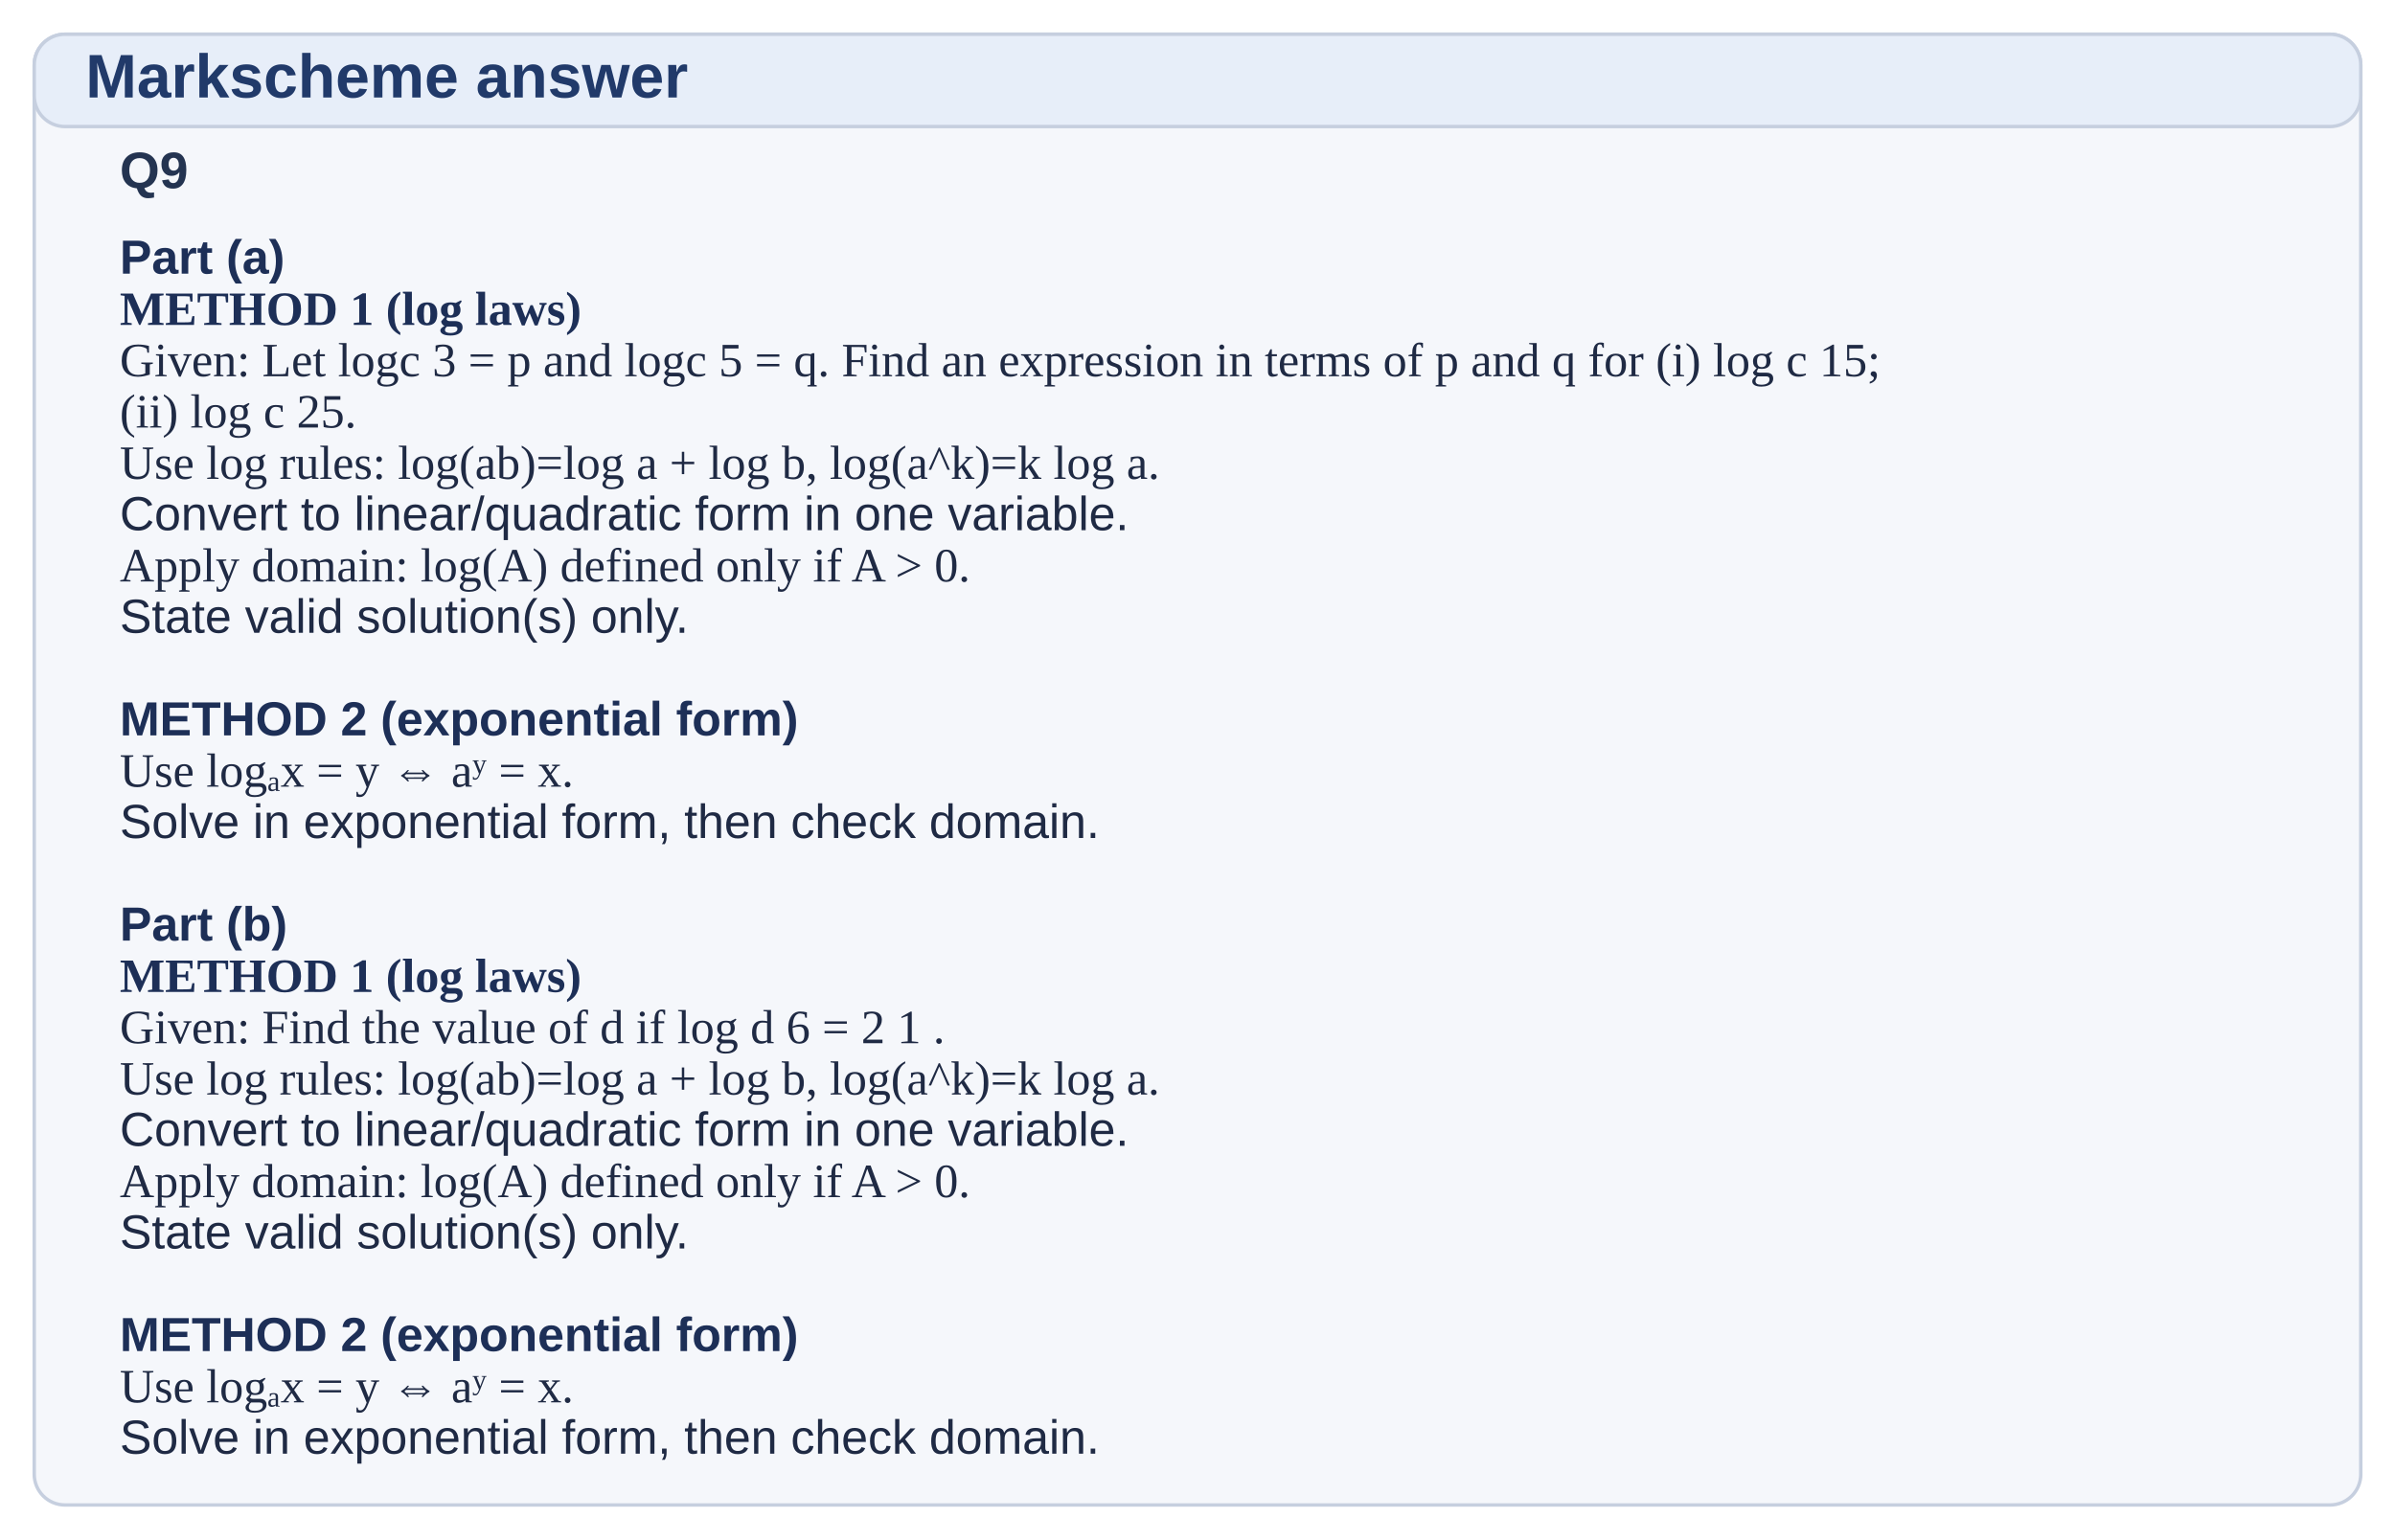
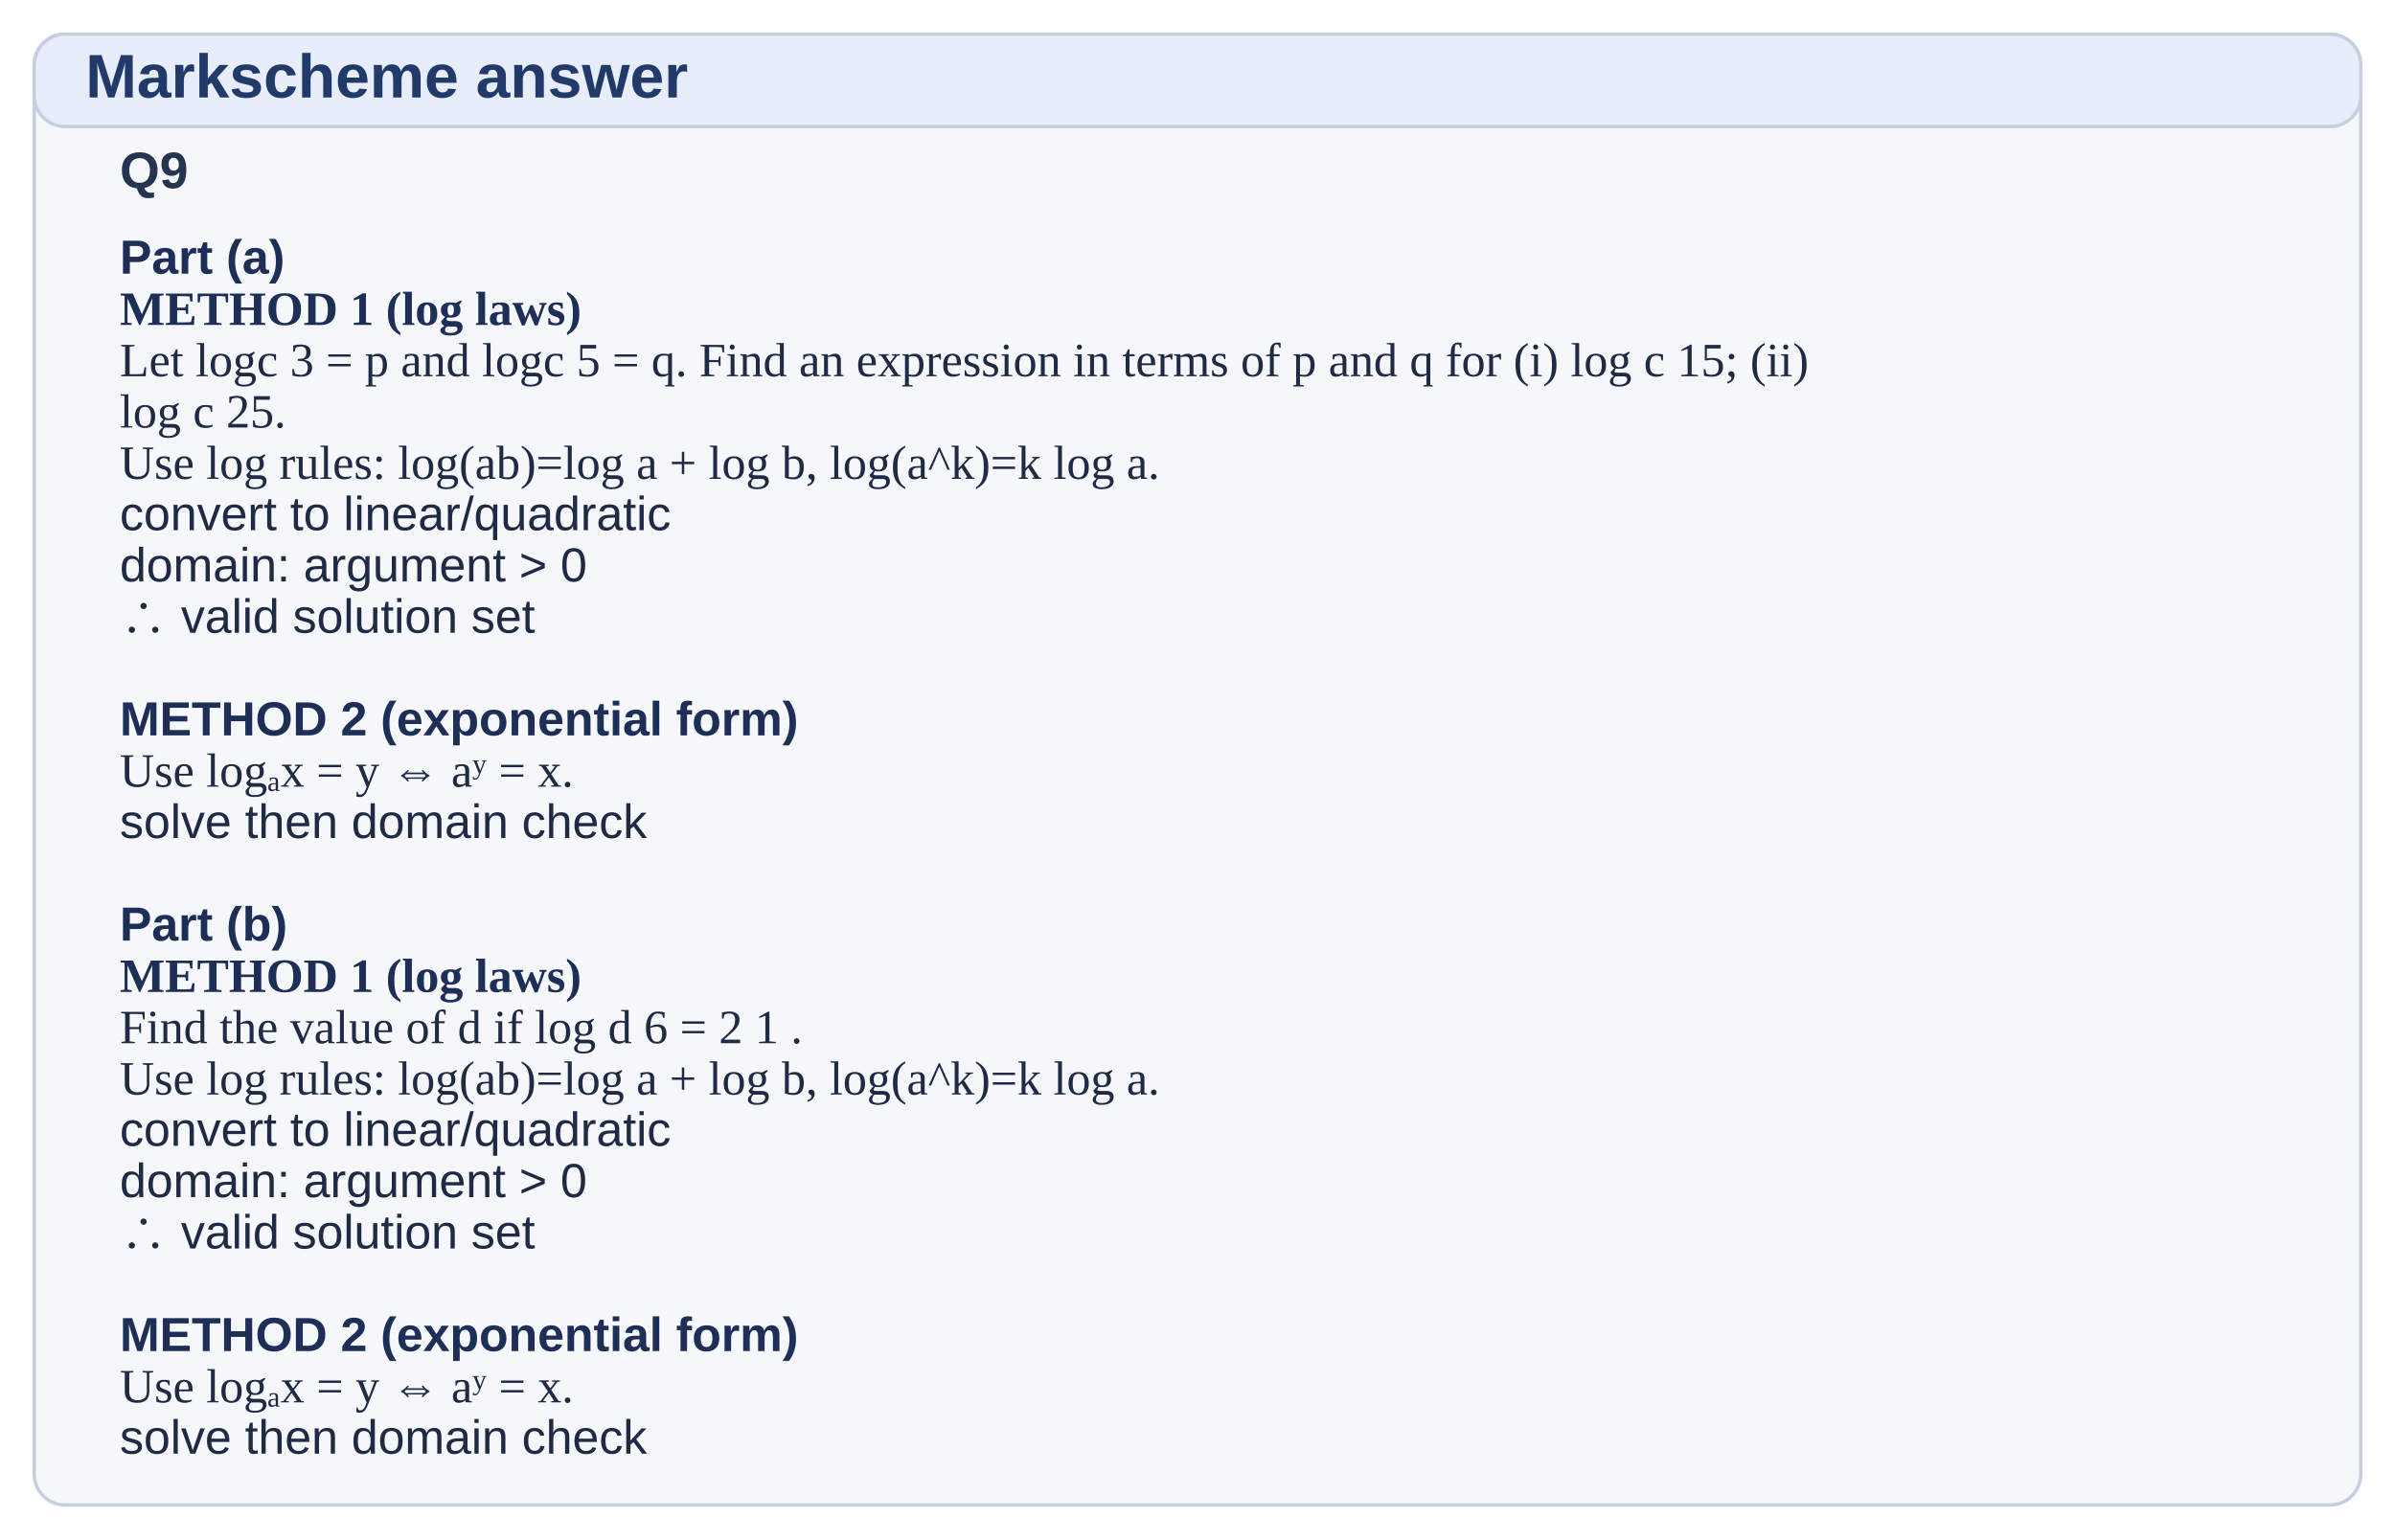
<svg xmlns="http://www.w3.org/2000/svg" width="1400" height="900" viewBox="0 0 1400 900">
  <rect x="20" y="20" width="1360" height="860" rx="18" ry="18" fill="#f5f7fb" stroke="#c6cfdf" stroke-width="2" />
  <rect x="20" y="20" width="1360" height="54" rx="18" ry="18" fill="#e7eef9" stroke="#c6cfdf" stroke-width="2" />
  <text x="50" y="57" font-family="Arial, Helvetica, sans-serif" font-size="36" font-weight="700" fill="#213a6a">Markscheme answer</text>
  <text x="70" y="110" font-family="Arial, Helvetica, sans-serif" font-size="30" font-weight="700" fill="#243451">Q9</text>
  <text x="70" y="160" font-family="Arial, Helvetica, sans-serif" font-size="28" font-weight="700" fill="#1d2f57">Part (a)</text>
  <text x="70" y="190" font-family="Cambria Math, STIX Two Math, Times New Roman, serif" font-size="28" font-weight="700" fill="#1d2f57">METHOD 1 (log laws)</text>
-   <text x="70" y="220" font-family="Cambria Math, STIX Two Math, Times New Roman, serif" font-size="28" font-weight="500" fill="#1f2a44">Given: Let logc 3 = p and logc 5 = q. Find an expression in terms of p and q for (i) log c 15;</text>
-   <text x="70" y="250" font-family="Cambria Math, STIX Two Math, Times New Roman, serif" font-size="28" font-weight="500" fill="#1f2a44">(ii) log c 25.</text>
+   <text x="70" y="220" font-family="Cambria Math, STIX Two Math, Times New Roman, serif" font-size="28" font-weight="500" fill="#1f2a44">Let logc 3 = p and logc 5 = q. Find an expression in terms of p and q for (i) log c 15; (ii)</text>
+   <text x="70" y="250" font-family="Cambria Math, STIX Two Math, Times New Roman, serif" font-size="28" font-weight="500" fill="#1f2a44">log c 25.</text>
  <text x="70" y="280" font-family="Cambria Math, STIX Two Math, Times New Roman, serif" font-size="28" font-weight="500" fill="#1f2a44">Use log rules: log(ab)=log a + log b, log(a^k)=k log a.</text>
-   <text x="70" y="310" font-family="Arial, Helvetica, sans-serif" font-size="28" font-weight="500" fill="#1f2a44">Convert to linear/quadratic form in one variable.</text>
-   <text x="70" y="340" font-family="Cambria Math, STIX Two Math, Times New Roman, serif" font-size="28" font-weight="500" fill="#1f2a44">Apply domain: log(A) defined only if A &gt; 0.</text>
-   <text x="70" y="370" font-family="Arial, Helvetica, sans-serif" font-size="28" font-weight="500" fill="#1f2a44">State valid solution(s) only.</text>
+   <text x="70" y="310" font-family="Arial, Helvetica, sans-serif" font-size="28" font-weight="500" fill="#1f2a44">convert to linear/quadratic</text>
+   <text x="70" y="340" font-family="Arial, Helvetica, sans-serif" font-size="28" font-weight="500" fill="#1f2a44">domain: argument &gt; 0</text>
+   <text x="70" y="370" font-family="Arial, Helvetica, sans-serif" font-size="28" font-weight="500" fill="#1f2a44">∴ valid solution set</text>
  <text x="70" y="400" font-family="Arial, Helvetica, sans-serif" font-size="28" font-weight="500" fill="#1f2a44"> </text>
  <text x="70" y="430" font-family="Arial, Helvetica, sans-serif" font-size="28" font-weight="700" fill="#1d2f57">METHOD 2 (exponential form)</text>
  <text x="70" y="460" font-family="Cambria Math, STIX Two Math, Times New Roman, serif" font-size="28" font-weight="500" fill="#1f2a44">Use logₐx = y  ⇔  aʸ = x.</text>
-   <text x="70" y="490" font-family="Arial, Helvetica, sans-serif" font-size="28" font-weight="500" fill="#1f2a44">Solve in exponential form, then check domain.</text>
+   <text x="70" y="490" font-family="Arial, Helvetica, sans-serif" font-size="28" font-weight="500" fill="#1f2a44">solve then domain check</text>
  <text x="70" y="520" font-family="Arial, Helvetica, sans-serif" font-size="28" font-weight="500" fill="#1f2a44"> </text>
  <text x="70" y="550" font-family="Arial, Helvetica, sans-serif" font-size="28" font-weight="700" fill="#1d2f57">Part (b)</text>
  <text x="70" y="580" font-family="Cambria Math, STIX Two Math, Times New Roman, serif" font-size="28" font-weight="700" fill="#1d2f57">METHOD 1 (log laws)</text>
-   <text x="70" y="610" font-family="Cambria Math, STIX Two Math, Times New Roman, serif" font-size="28" font-weight="500" fill="#1f2a44">Given: Find the value of d if log d 6 = 2 1 .</text>
+   <text x="70" y="610" font-family="Cambria Math, STIX Two Math, Times New Roman, serif" font-size="28" font-weight="500" fill="#1f2a44">Find the value of d if log d 6 = 2 1 .</text>
  <text x="70" y="640" font-family="Cambria Math, STIX Two Math, Times New Roman, serif" font-size="28" font-weight="500" fill="#1f2a44">Use log rules: log(ab)=log a + log b, log(a^k)=k log a.</text>
-   <text x="70" y="670" font-family="Arial, Helvetica, sans-serif" font-size="28" font-weight="500" fill="#1f2a44">Convert to linear/quadratic form in one variable.</text>
-   <text x="70" y="700" font-family="Cambria Math, STIX Two Math, Times New Roman, serif" font-size="28" font-weight="500" fill="#1f2a44">Apply domain: log(A) defined only if A &gt; 0.</text>
-   <text x="70" y="730" font-family="Arial, Helvetica, sans-serif" font-size="28" font-weight="500" fill="#1f2a44">State valid solution(s) only.</text>
+   <text x="70" y="670" font-family="Arial, Helvetica, sans-serif" font-size="28" font-weight="500" fill="#1f2a44">convert to linear/quadratic</text>
+   <text x="70" y="700" font-family="Arial, Helvetica, sans-serif" font-size="28" font-weight="500" fill="#1f2a44">domain: argument &gt; 0</text>
+   <text x="70" y="730" font-family="Arial, Helvetica, sans-serif" font-size="28" font-weight="500" fill="#1f2a44">∴ valid solution set</text>
  <text x="70" y="760" font-family="Arial, Helvetica, sans-serif" font-size="28" font-weight="500" fill="#1f2a44"> </text>
  <text x="70" y="790" font-family="Arial, Helvetica, sans-serif" font-size="28" font-weight="700" fill="#1d2f57">METHOD 2 (exponential form)</text>
  <text x="70" y="820" font-family="Cambria Math, STIX Two Math, Times New Roman, serif" font-size="28" font-weight="500" fill="#1f2a44">Use logₐx = y  ⇔  aʸ = x.</text>
-   <text x="70" y="850" font-family="Arial, Helvetica, sans-serif" font-size="28" font-weight="500" fill="#1f2a44">Solve in exponential form, then check domain.</text>
+   <text x="70" y="850" font-family="Arial, Helvetica, sans-serif" font-size="28" font-weight="500" fill="#1f2a44">solve then domain check</text>
</svg>
